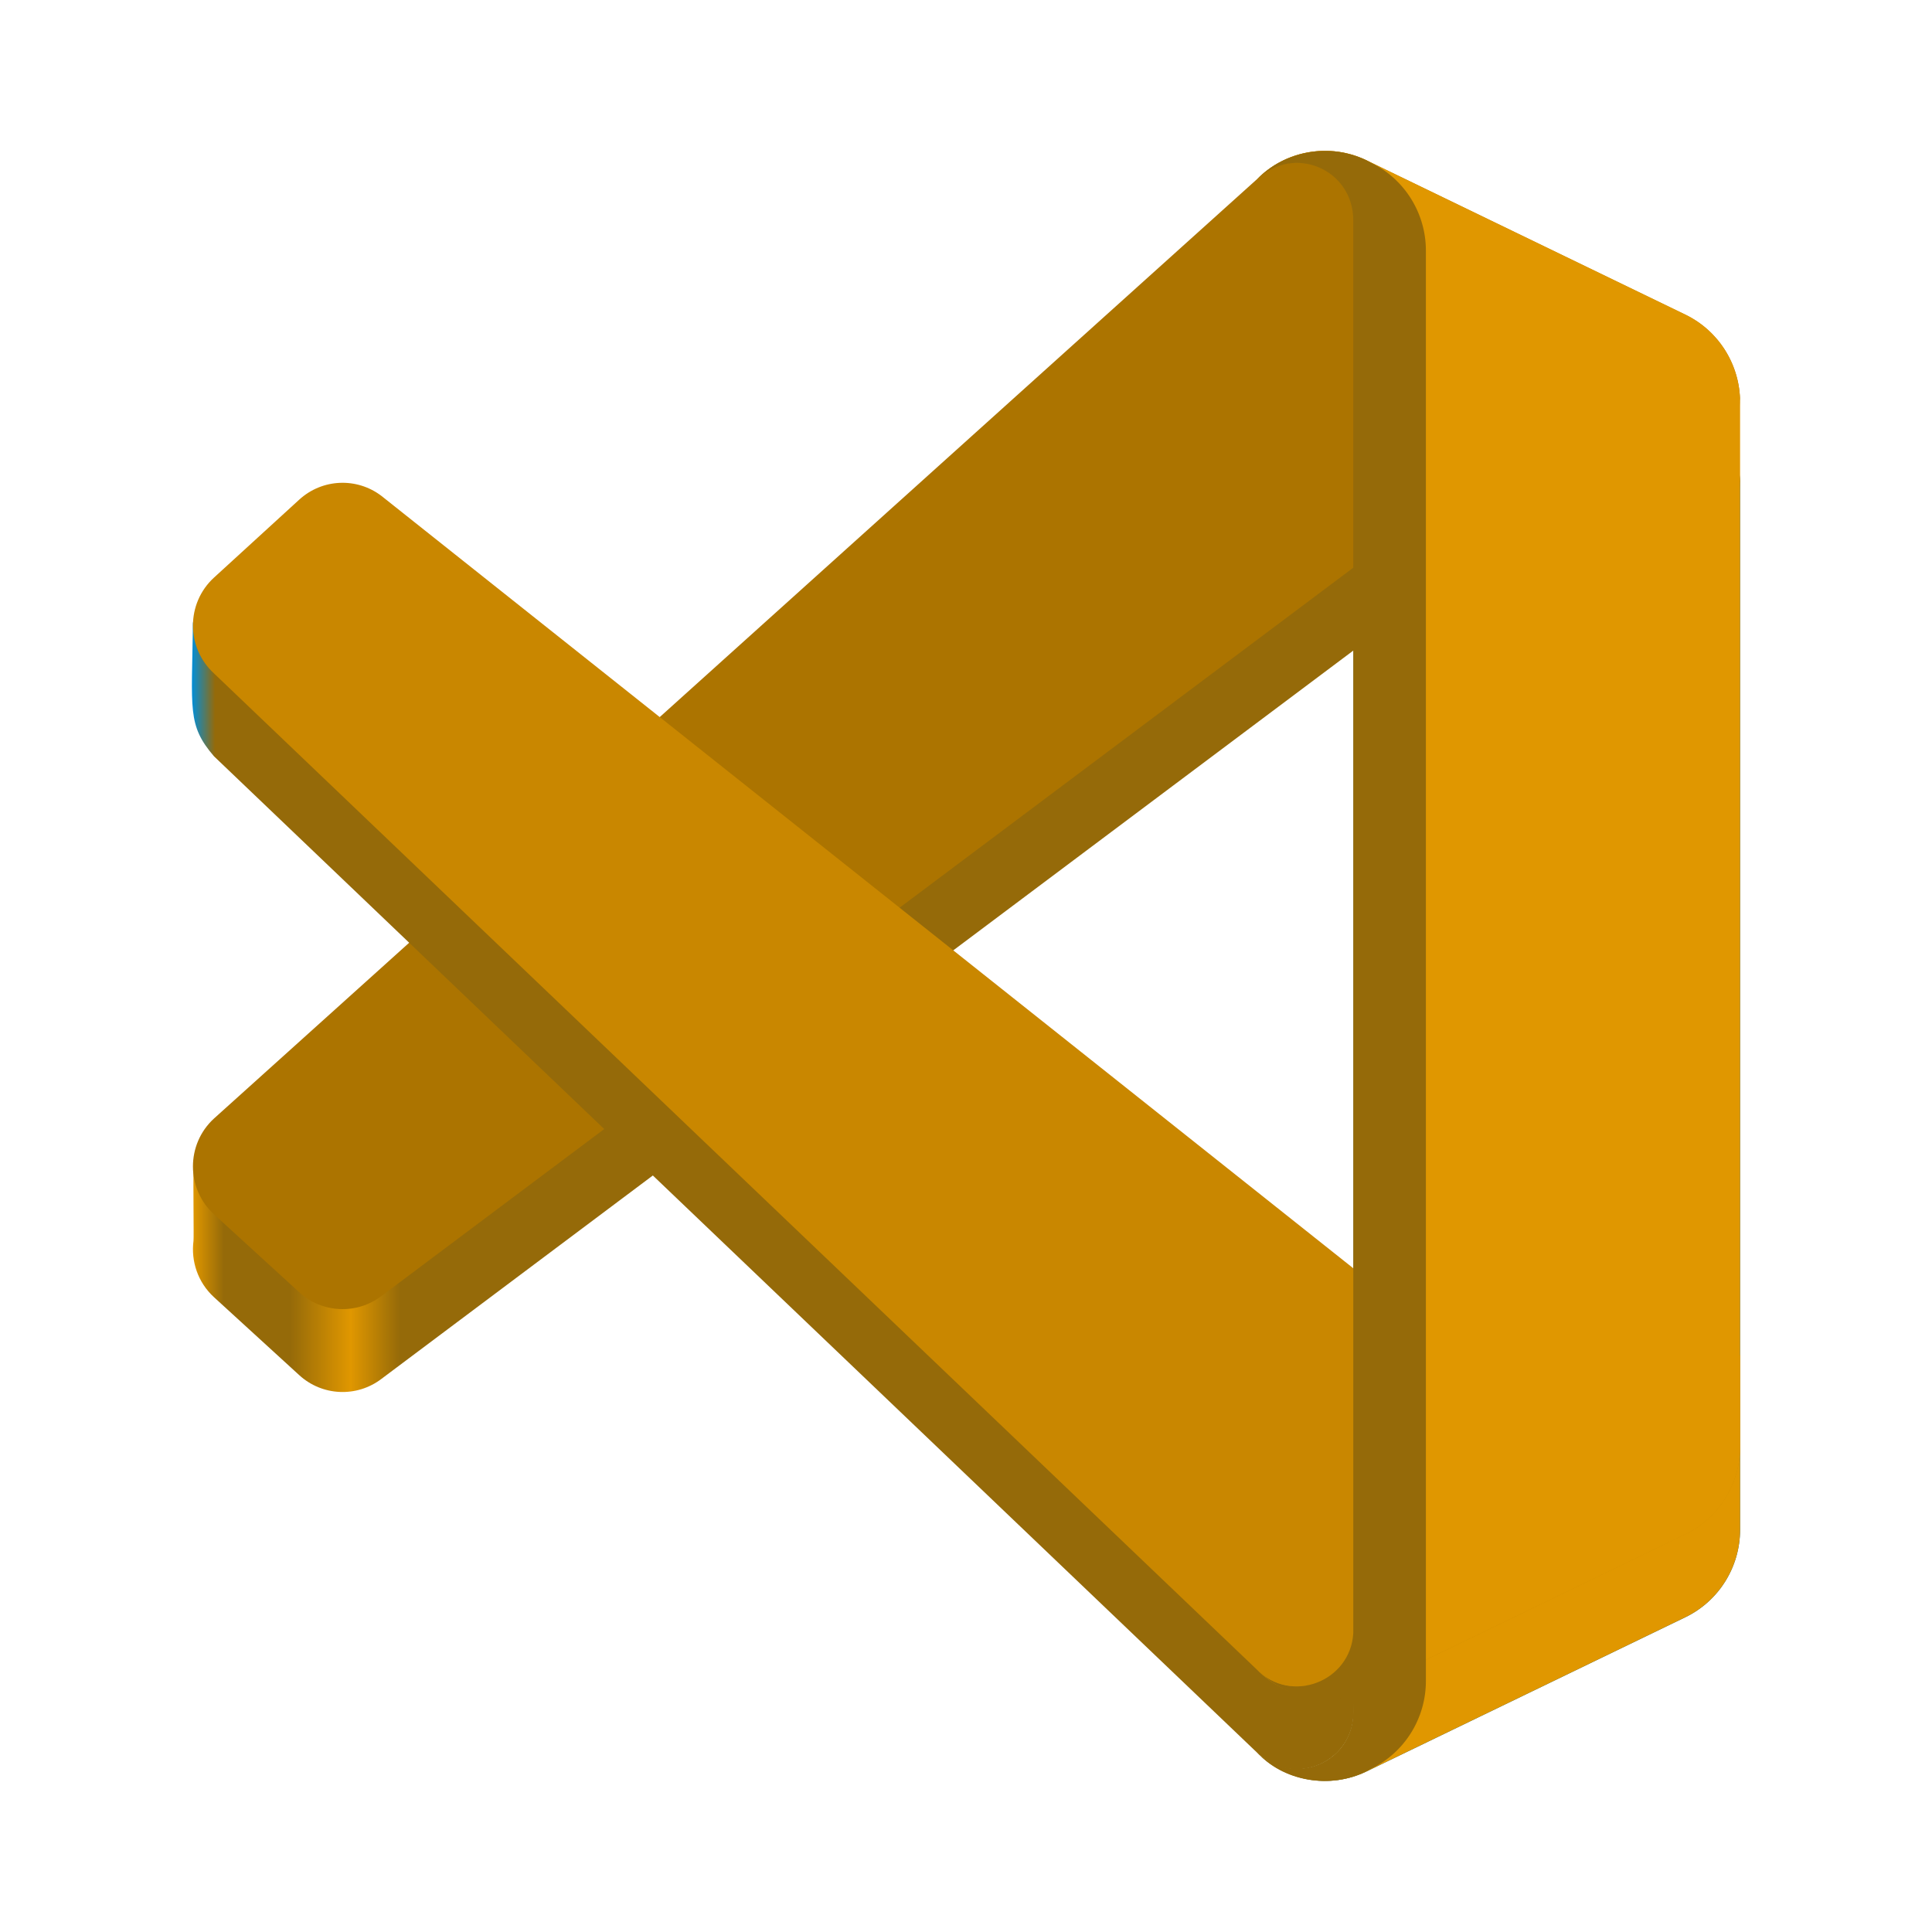
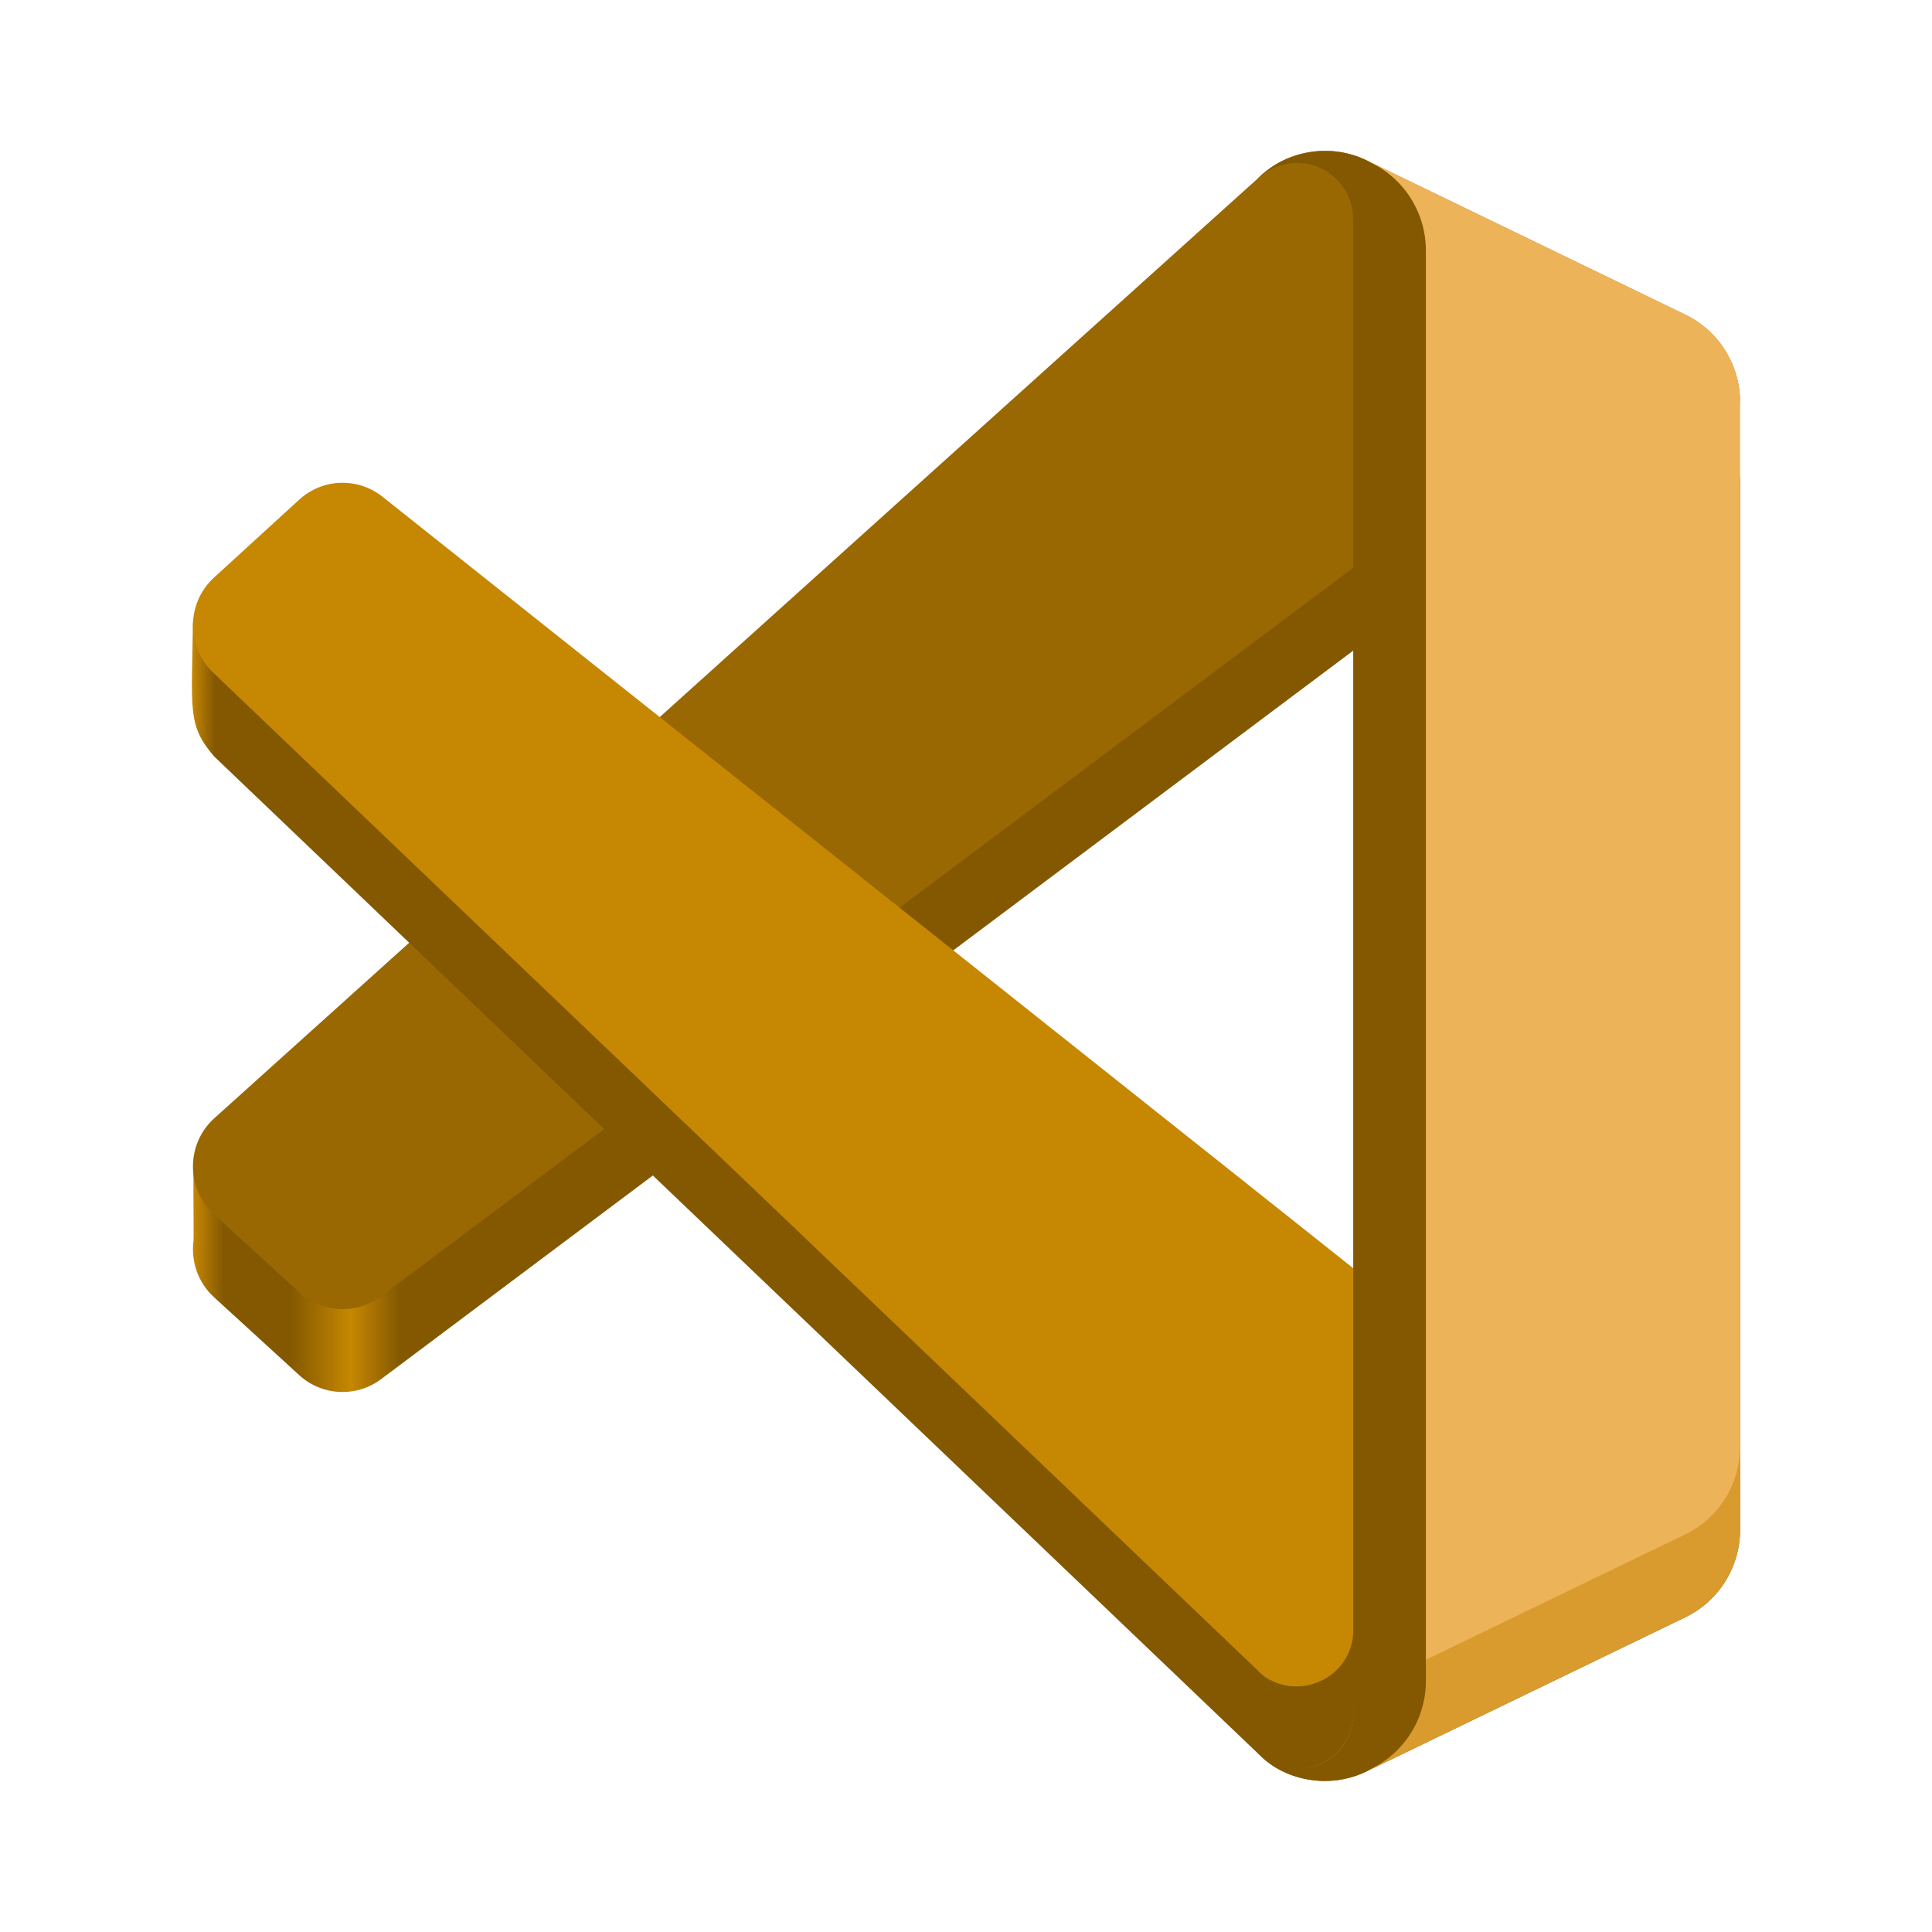
<svg xmlns="http://www.w3.org/2000/svg" xmlns:xlink="http://www.w3.org/1999/xlink" width="128" height="128" version="1" id="svg20">
  <defs id="defs24">
    <linearGradient id="linearGradient3504">
-       <stop style="stop-color:#008eda;stop-opacity:1;" offset="0" id="stop3494" />
-       <stop style="stop-color:#956a09;stop-opacity:1;" offset="0.02" id="stop3496" />
+       <stop style="stop-color:#c68702;stop-opacity:1;" offset="0" id="stop3494" />
+       <stop style="stop-color:#835801;stop-opacity:1;" offset="0.02" id="stop3496" />
    </linearGradient>
    <linearGradient id="linearGradient2914">
-       <stop style="stop-color:#e09700;stop-opacity:1;" offset="0" id="stop2918" />
-       <stop style="stop-color:#956a09;stop-opacity:1;" offset="0.02" id="stop3342" />
-       <stop style="stop-color:#956a09;stop-opacity:1;" offset="0.063" id="stop3344" />
-       <stop style="stop-color:#e09700;stop-opacity:1;" offset="0.102" id="stop3346" />
-       <stop style="stop-color:#956a09;stop-opacity:1;" offset="0.134" id="stop2920" />
+       <stop style="stop-color:#c68702;stop-opacity:1;" offset="0" id="stop2918" />
+       <stop style="stop-color:#835801;stop-opacity:1;" offset="0.02" id="stop3342" />
+       <stop style="stop-color:#835801;stop-opacity:1;" offset="0.063" id="stop3344" />
+       <stop style="stop-color:#c68702;stop-opacity:1;" offset="0.102" id="stop3346" />
+       <stop style="stop-color:#835801;stop-opacity:1;" offset="0.134" id="stop2920" />
    </linearGradient>
    <clipPath clipPathUnits="userSpaceOnUse" id="clipPath2175">
      <g id="g2179" transform="matrix(4.185185,0,0,4.185185,870.8264,30.14814)">
        <path style="display:inline;fill:none;stroke:#000000;stroke-width:0.478;stroke-miterlimit:4;stroke-dasharray:none;enable-background:new" d="m -21.463,118 c 0,0 -41.94,-87.622 -53.578,-87.612 -11.638,0.01 -29.954,42.565 -36.062,63.646 -6.107,21.081 6.609,9.068 63.956,-11.433 -10.336,8.205 -79.536,51.359 -79.449,28.717 0.087,-22.642 33,-101.318 51.555,-101.318 18.555,0 49.811,79.563 53.578,108 z" id="path2177" />
      </g>
    </clipPath>
    <clipPath clipPathUnits="userSpaceOnUse" id="clipPath2181">
      <g id="g2185" transform="matrix(3.59526,0.1188317,-0.1188317,3.59526,262.982,108.3689)">
        <path style="display:inline;fill:none;stroke:#000000;stroke-width:0.478;stroke-miterlimit:4;stroke-dasharray:none;enable-background:new" d="m -21.463,118 c 0,0 -41.94,-87.622 -53.578,-87.612 -11.638,0.01 -29.954,42.565 -36.062,63.646 -6.107,21.081 6.609,9.068 63.956,-11.433 -10.336,8.205 -79.536,51.359 -79.449,28.717 0.087,-22.642 33,-101.318 51.555,-101.318 18.555,0 49.811,79.563 53.578,108 z" id="path2183" />
      </g>
    </clipPath>
    <clipPath clipPathUnits="userSpaceOnUse" id="clipPath2187">
      <g id="g2191" transform="matrix(4.185185,0,0,4.185185,870.8264,30.14814)">
        <path style="display:inline;fill:none;stroke:#000000;stroke-width:0.478;stroke-miterlimit:4;stroke-dasharray:none;enable-background:new" d="m -21.463,118 c 0,0 -41.94,-87.622 -53.578,-87.612 -11.638,0.01 -29.954,42.565 -36.062,63.646 -6.107,21.081 6.609,9.068 63.956,-11.433 -10.336,8.205 -79.536,51.359 -79.449,28.717 0.087,-22.642 33,-101.318 51.555,-101.318 18.555,0 49.811,79.563 53.578,108 z" id="path2189" />
      </g>
    </clipPath>
    <clipPath clipPathUnits="userSpaceOnUse" id="clipPath2193">
      <g id="g2197" transform="matrix(4.185185,0,0,4.185185,318.8263,34.14814)">
        <path style="display:inline;fill:none;stroke:#000000;stroke-width:0.478;stroke-miterlimit:4;stroke-dasharray:none;enable-background:new" d="m -21.463,118 c 0,0 -41.94,-87.622 -53.578,-87.612 -11.638,0.01 -29.954,42.565 -36.062,63.646 -6.107,21.081 6.609,9.068 63.956,-11.433 -10.336,8.205 -79.536,51.359 -79.449,28.717 0.087,-22.642 33,-101.318 51.555,-101.318 18.555,0 49.811,79.563 53.578,108 z" id="path2195" />
      </g>
    </clipPath>
    <clipPath clipPathUnits="userSpaceOnUse" id="clipPath2199">
      <g id="g2203" transform="matrix(4.173401,0,0,4.268822,318.3594,24.55469)">
        <path style="display:inline;fill:none;stroke:#000000;stroke-width:0.478;stroke-miterlimit:4;stroke-dasharray:none;enable-background:new" d="m -21.463,118 c 0,0 -41.94,-87.622 -53.578,-87.612 -11.638,0.01 -29.954,42.565 -36.062,63.646 -6.107,21.081 6.609,9.068 63.956,-11.433 -10.336,8.205 -79.536,51.359 -79.449,28.717 0.087,-22.642 33,-101.318 51.555,-101.318 18.555,0 49.811,79.563 53.578,108 z" id="path2201" />
      </g>
    </clipPath>
    <clipPath clipPathUnits="userSpaceOnUse" id="clipPath2205">
      <g id="g2209" transform="matrix(4.185185,0,0,4.185185,318.8263,34.14814)">
        <path style="display:inline;fill:none;stroke:#000000;stroke-width:0.478;stroke-miterlimit:4;stroke-dasharray:none;enable-background:new" d="m -21.463,118 c 0,0 -41.94,-87.622 -53.578,-87.612 -11.638,0.01 -29.954,42.565 -36.062,63.646 -6.107,21.081 6.609,9.068 63.956,-11.433 -10.336,8.205 -79.536,51.359 -79.449,28.717 0.087,-22.642 33,-101.318 51.555,-101.318 18.555,0 49.811,79.563 53.578,108 z" id="path2207" />
      </g>
    </clipPath>
    <clipPath clipPathUnits="userSpaceOnUse" id="clipPath2211">
      <g id="g2215" transform="matrix(4.185185,0,0,4.185185,318.8263,34.14814)">
        <path style="display:inline;fill:none;stroke:#000000;stroke-width:0.478;stroke-miterlimit:4;stroke-dasharray:none;enable-background:new" d="m -21.463,118 c 0,0 -41.94,-87.622 -53.578,-87.612 -11.638,0.01 -29.954,42.565 -36.062,63.646 -6.107,21.081 6.609,9.068 63.956,-11.433 -10.336,8.205 -79.536,51.359 -79.449,28.717 0.087,-22.642 33,-101.318 51.555,-101.318 18.555,0 49.811,79.563 53.578,108 z" id="path2213" />
      </g>
    </clipPath>
    <clipPath clipPathUnits="userSpaceOnUse" id="clipPath2217">
      <g id="g2221" transform="matrix(4.185185,0,0,4.185185,318.8263,34.14814)">
        <path style="display:inline;fill:none;stroke:#000000;stroke-width:0.478;stroke-miterlimit:4;stroke-dasharray:none;enable-background:new" d="m -21.463,118 c 0,0 -41.94,-87.622 -53.578,-87.612 -11.638,0.01 -29.954,42.565 -36.062,63.646 -6.107,21.081 6.609,9.068 63.956,-11.433 -10.336,8.205 -79.536,51.359 -79.449,28.717 0.087,-22.642 33,-101.318 51.555,-101.318 18.555,0 49.811,79.563 53.578,108 z" id="path2219" />
      </g>
    </clipPath>
    <clipPath clipPathUnits="userSpaceOnUse" id="clipPath2223">
      <g id="g2227" transform="matrix(4.185185,0,0,4.185185,318.8263,34.14814)">
        <path style="display:inline;fill:none;stroke:#000000;stroke-width:0.478;stroke-miterlimit:4;stroke-dasharray:none;enable-background:new" d="m -21.463,118 c 0,0 -41.94,-87.622 -53.578,-87.612 -11.638,0.01 -29.954,42.565 -36.062,63.646 -6.107,21.081 6.609,9.068 63.956,-11.433 -10.336,8.205 -79.536,51.359 -79.449,28.717 0.087,-22.642 33,-101.318 51.555,-101.318 18.555,0 49.811,79.563 53.578,108 z" id="path2225" />
      </g>
    </clipPath>
    <clipPath clipPathUnits="userSpaceOnUse" id="clipPath2229">
      <g id="g2233" transform="matrix(4.185185,0,0,4.185185,318.8263,34.14814)">
        <path style="display:inline;fill:none;stroke:#000000;stroke-width:0.478;stroke-miterlimit:4;stroke-dasharray:none;enable-background:new" d="m -21.463,118 c 0,0 -41.94,-87.622 -53.578,-87.612 -11.638,0.01 -29.954,42.565 -36.062,63.646 -6.107,21.081 6.609,9.068 63.956,-11.433 -10.336,8.205 -79.536,51.359 -79.449,28.717 0.087,-22.642 33,-101.318 51.555,-101.318 18.555,0 49.811,79.563 53.578,108 z" id="path2231" />
      </g>
    </clipPath>
    <clipPath clipPathUnits="userSpaceOnUse" id="clipPath2235">
      <g id="g2239">
        <path style="display:inline;fill:none;stroke:#000000;stroke-width:0.478;stroke-miterlimit:4;stroke-dasharray:none;enable-background:new" d="m -21.463,118 c 0,0 -41.94,-87.622 -53.578,-87.612 -11.638,0.01 -29.954,42.565 -36.062,63.646 -6.107,21.081 6.609,9.068 63.956,-11.433 -10.336,8.205 -79.536,51.359 -79.449,28.717 0.087,-22.642 33,-101.318 51.555,-101.318 18.555,0 49.811,79.563 53.578,108 z" id="path2237" />
      </g>
    </clipPath>
    <clipPath clipPathUnits="userSpaceOnUse" id="clipPath2235-5">
      <g id="g2239-3">
        <path style="display:inline;fill:none;stroke:#000000;stroke-width:0.478;stroke-miterlimit:4;stroke-dasharray:none;enable-background:new" d="m -21.463,118 c 0,0 -41.94,-87.622 -53.578,-87.612 -11.638,0.01 -29.954,42.565 -36.062,63.646 -6.107,21.081 6.609,9.068 63.956,-11.433 -10.336,8.205 -79.536,51.359 -79.449,28.717 0.087,-22.642 33,-101.318 51.555,-101.318 18.555,0 49.811,79.563 53.578,108 z" id="path2237-5" />
      </g>
    </clipPath>
    <linearGradient xlink:href="#linearGradient2914" id="linearGradient2916" x1="12.783" y1="53.855" x2="115.285" y2="53.855" gradientUnits="userSpaceOnUse" />
    <linearGradient xlink:href="#linearGradient3504" id="linearGradient3492" x1="12.714" y1="77.346" x2="89.675" y2="77.346" gradientUnits="userSpaceOnUse" />
  </defs>
-   <path style="fill:#056396;fill-opacity:1;stroke-width:1.83" d="m 90.554,117.354 c -2.444,1.182 -5.364,0.683 -7.281,-1.246 2.363,2.376 6.403,0.693 6.403,-2.668 V 20.035 c 0,-3.361 -4.04,-5.044 -6.403,-2.667 1.918,-1.929 4.838,-2.428 7.281,-1.246 l 21.103,10.208 c 2.218,1.073 3.628,3.329 3.628,5.803 v 69.212 c 0,2.475 -1.41,4.731 -3.628,5.803 z" id="path2" />
-   <path style="fill:#e09700;stroke-width:1.83;fill-opacity:1" d="m 90.554,117.354 c -2.444,1.182 -5.364,0.683 -7.281,-1.246 2.363,2.376 6.403,0.693 6.403,-2.668 V 89.777 h 25.61 v 11.567 c 0,2.475 -1.41,4.731 -3.628,5.803 z" id="path16-3" />
+   <path style="fill:#835801;fill-opacity:1;stroke-width:1.83" d="m 90.554,117.354 c -2.444,1.182 -5.364,0.683 -7.281,-1.246 2.363,2.376 6.403,0.693 6.403,-2.668 V 20.035 c 0,-3.361 -4.04,-5.044 -6.403,-2.667 1.918,-1.929 4.838,-2.428 7.281,-1.246 l 21.103,10.208 c 2.218,1.073 3.628,3.329 3.628,5.803 v 69.212 c 0,2.475 -1.41,4.731 -3.628,5.803 z" id="path2" />
+   <path style="fill:#da9b2e;stroke-width:1.83;fill-opacity:1" d="m 90.554,117.354 c -2.444,1.182 -5.364,0.683 -7.281,-1.246 2.363,2.376 6.403,0.693 6.403,-2.668 V 89.777 h 25.61 v 11.567 c 0,2.475 -1.41,4.731 -3.628,5.803 z" id="path16-3" />
  <path style="fill:url(#linearGradient2916);fill-opacity:1;stroke-width:1.83" d="M 111.66,26.344 90.553,16.123 C 88.11,14.94 85.19,15.439 83.273,17.367 L 14.176,79.597 c -0.593,0.544 -1.322,-2.84 -1.352,-2.093 -0.031,0.782 0.025,4.475 -0.004,4.705 -0.174,1.34 0.28,2.748 1.361,3.737 l 5.644,5.161 c 1.521,1.391 3.813,1.494 5.451,0.244 L 108.484,28.996 c 2.791,-2.13 6.801,-0.127 6.801,3.397 v -0.247 c 0,-2.474 -1.409,-4.729 -3.625,-5.802 z" id="path4" />
-   <path style="fill:#ac7400;stroke-width:1.83;fill-opacity:1" d="M 111.66,20.853 90.553,10.632 C 88.11,9.448 85.19,9.948 83.273,11.876 L 14.176,74.106 c -1.859,1.704 -1.856,4.647 0.005,6.349 l 5.644,5.161 c 1.521,1.391 3.813,1.494 5.451,0.244 L 108.484,23.505 c 2.791,-2.13 6.801,-0.127 6.801,3.397 v -0.247 c 0,-2.474 -1.409,-4.729 -3.625,-5.802 z" id="path6" />
+   <path style="fill:#996802;stroke-width:1.83;fill-opacity:1" d="M 111.66,20.853 90.553,10.632 C 88.11,9.448 85.19,9.948 83.273,11.876 L 14.176,74.106 c -1.859,1.704 -1.856,4.647 0.005,6.349 l 5.644,5.161 c 1.521,1.391 3.813,1.494 5.451,0.244 L 108.484,23.505 c 2.791,-2.13 6.801,-0.127 6.801,3.397 v -0.247 c 0,-2.474 -1.409,-4.729 -3.625,-5.802 z" id="path6" />
  <path style="fill:url(#linearGradient3492);fill-opacity:1.0;stroke-width:1.83" d="m 22.507,37.48 c -0.968,0.043 -1.921,0.42 -2.681,1.115 l -5.649,5.162 c -0.444,0.406 -1.388,-3.096 -1.396,-2.456 -0.072,5.74 -0.383,6.731 1.396,8.805 l 69.098,66.002 c 0.292,0.293 0.64,0.489 0.972,0.715 0.002,8.9e-4 0.005,-8.8e-4 0.007,0 2.353,1.197 5.42,-0.453 5.42,-3.382 V 89.532 L 25.274,38.352 c -0.819,-0.625 -1.799,-0.916 -2.767,-0.872 z" id="path10" />
-   <path style="fill:#c98700;stroke-width:1.83;fill-opacity:1" d="m 111.66,101.64 -21.107,10.222 c -2.443,1.183 -5.363,0.684 -7.28,-1.244 L 14.176,44.613 c -1.859,-1.704 -1.856,-4.647 0.005,-6.349 l 5.644,-5.161 c 1.521,-1.391 3.813,-1.494 5.451,-0.244 l 83.209,66.129 c 2.791,2.13 6.801,0.128 6.801,-3.397 v 0.247 c 0,2.474 -1.409,4.729 -3.625,5.802 z" id="path12" />
-   <path style="fill:#e09700;stroke-width:1.83;fill-opacity:1" d="m 90.554,111.863 c -2.444,1.182 -5.364,0.683 -7.281,-1.246 2.363,2.376 6.654,0.693 6.654,-2.668 V 14.543 c 0,-3.361 -4.292,-5.044 -6.654,-2.667 1.918,-1.929 4.838,-2.428 7.281,-1.246 l 21.103,10.208 c 2.218,1.073 3.628,3.329 3.628,5.803 v 69.212 c 0,2.475 -1.41,4.731 -3.628,5.803 z" id="path16" />
-   <path id="path16-5" style="fill:#956a09;fill-opacity:1;stroke-width:1.83" d="m 87.697,9.996 c -1.764,0.031 -3.356,0.76 -4.423,1.903 2.472,-2.379 6.384,-0.665 6.384,2.696 0,0 0,3.14 0,4.71 0,29.638 0,88.914 0,88.914 -0.201,3.187 -4.093,4.706 -6.394,2.392 1.693,1.703 4.119,2.419 6.381,1.688 l 0.012,1.115 c 0.038,3.36 -3.912,5.037 -6.384,2.658 1.657,1.92 4.832,2.511 7.282,1.271 l 0.287,-0.158 c 2.218,-1.073 3.635,-3.353 3.627,-5.827 V 16.613 c 0.007,-2.475 -1.41,-4.755 -3.627,-5.827 L 90.555,10.628 C 89.639,10.185 88.663,9.979 87.697,9.996 Z" />
+   <path style="fill:#c68702;stroke-width:1.83;fill-opacity:1" d="m 111.66,101.64 -21.107,10.222 c -2.443,1.183 -5.363,0.684 -7.28,-1.244 L 14.176,44.613 c -1.859,-1.704 -1.856,-4.647 0.005,-6.349 l 5.644,-5.161 c 1.521,-1.391 3.813,-1.494 5.451,-0.244 l 83.209,66.129 c 2.791,2.13 6.801,0.128 6.801,-3.397 v 0.247 c 0,2.474 -1.409,4.729 -3.625,5.802 z" id="path12" />
+   <path style="fill:#edb359;stroke-width:1.83;fill-opacity:1" d="m 90.554,111.863 c -2.444,1.182 -5.364,0.683 -7.281,-1.246 2.363,2.376 6.654,0.693 6.654,-2.668 V 14.543 c 0,-3.361 -4.292,-5.044 -6.654,-2.667 1.918,-1.929 4.838,-2.428 7.281,-1.246 l 21.103,10.208 c 2.218,1.073 3.628,3.329 3.628,5.803 v 69.212 c 0,2.475 -1.41,4.731 -3.628,5.803 z" id="path16" />
+   <path id="path16-5" style="fill:#835801;fill-opacity:1;stroke-width:1.83" d="m 87.697,9.996 c -1.764,0.031 -3.356,0.76 -4.423,1.903 2.472,-2.379 6.384,-0.665 6.384,2.696 0,0 0,3.14 0,4.71 0,29.638 0,88.914 0,88.914 -0.201,3.187 -4.093,4.706 -6.394,2.392 1.693,1.703 4.119,2.419 6.381,1.688 l 0.012,1.115 c 0.038,3.36 -3.912,5.037 -6.384,2.658 1.657,1.92 4.832,2.511 7.282,1.271 l 0.287,-0.158 c 2.218,-1.073 3.635,-3.353 3.627,-5.827 V 16.613 c 0.007,-2.475 -1.41,-4.755 -3.627,-5.827 L 90.555,10.628 C 89.639,10.185 88.663,9.979 87.697,9.996 Z" />
</svg>
